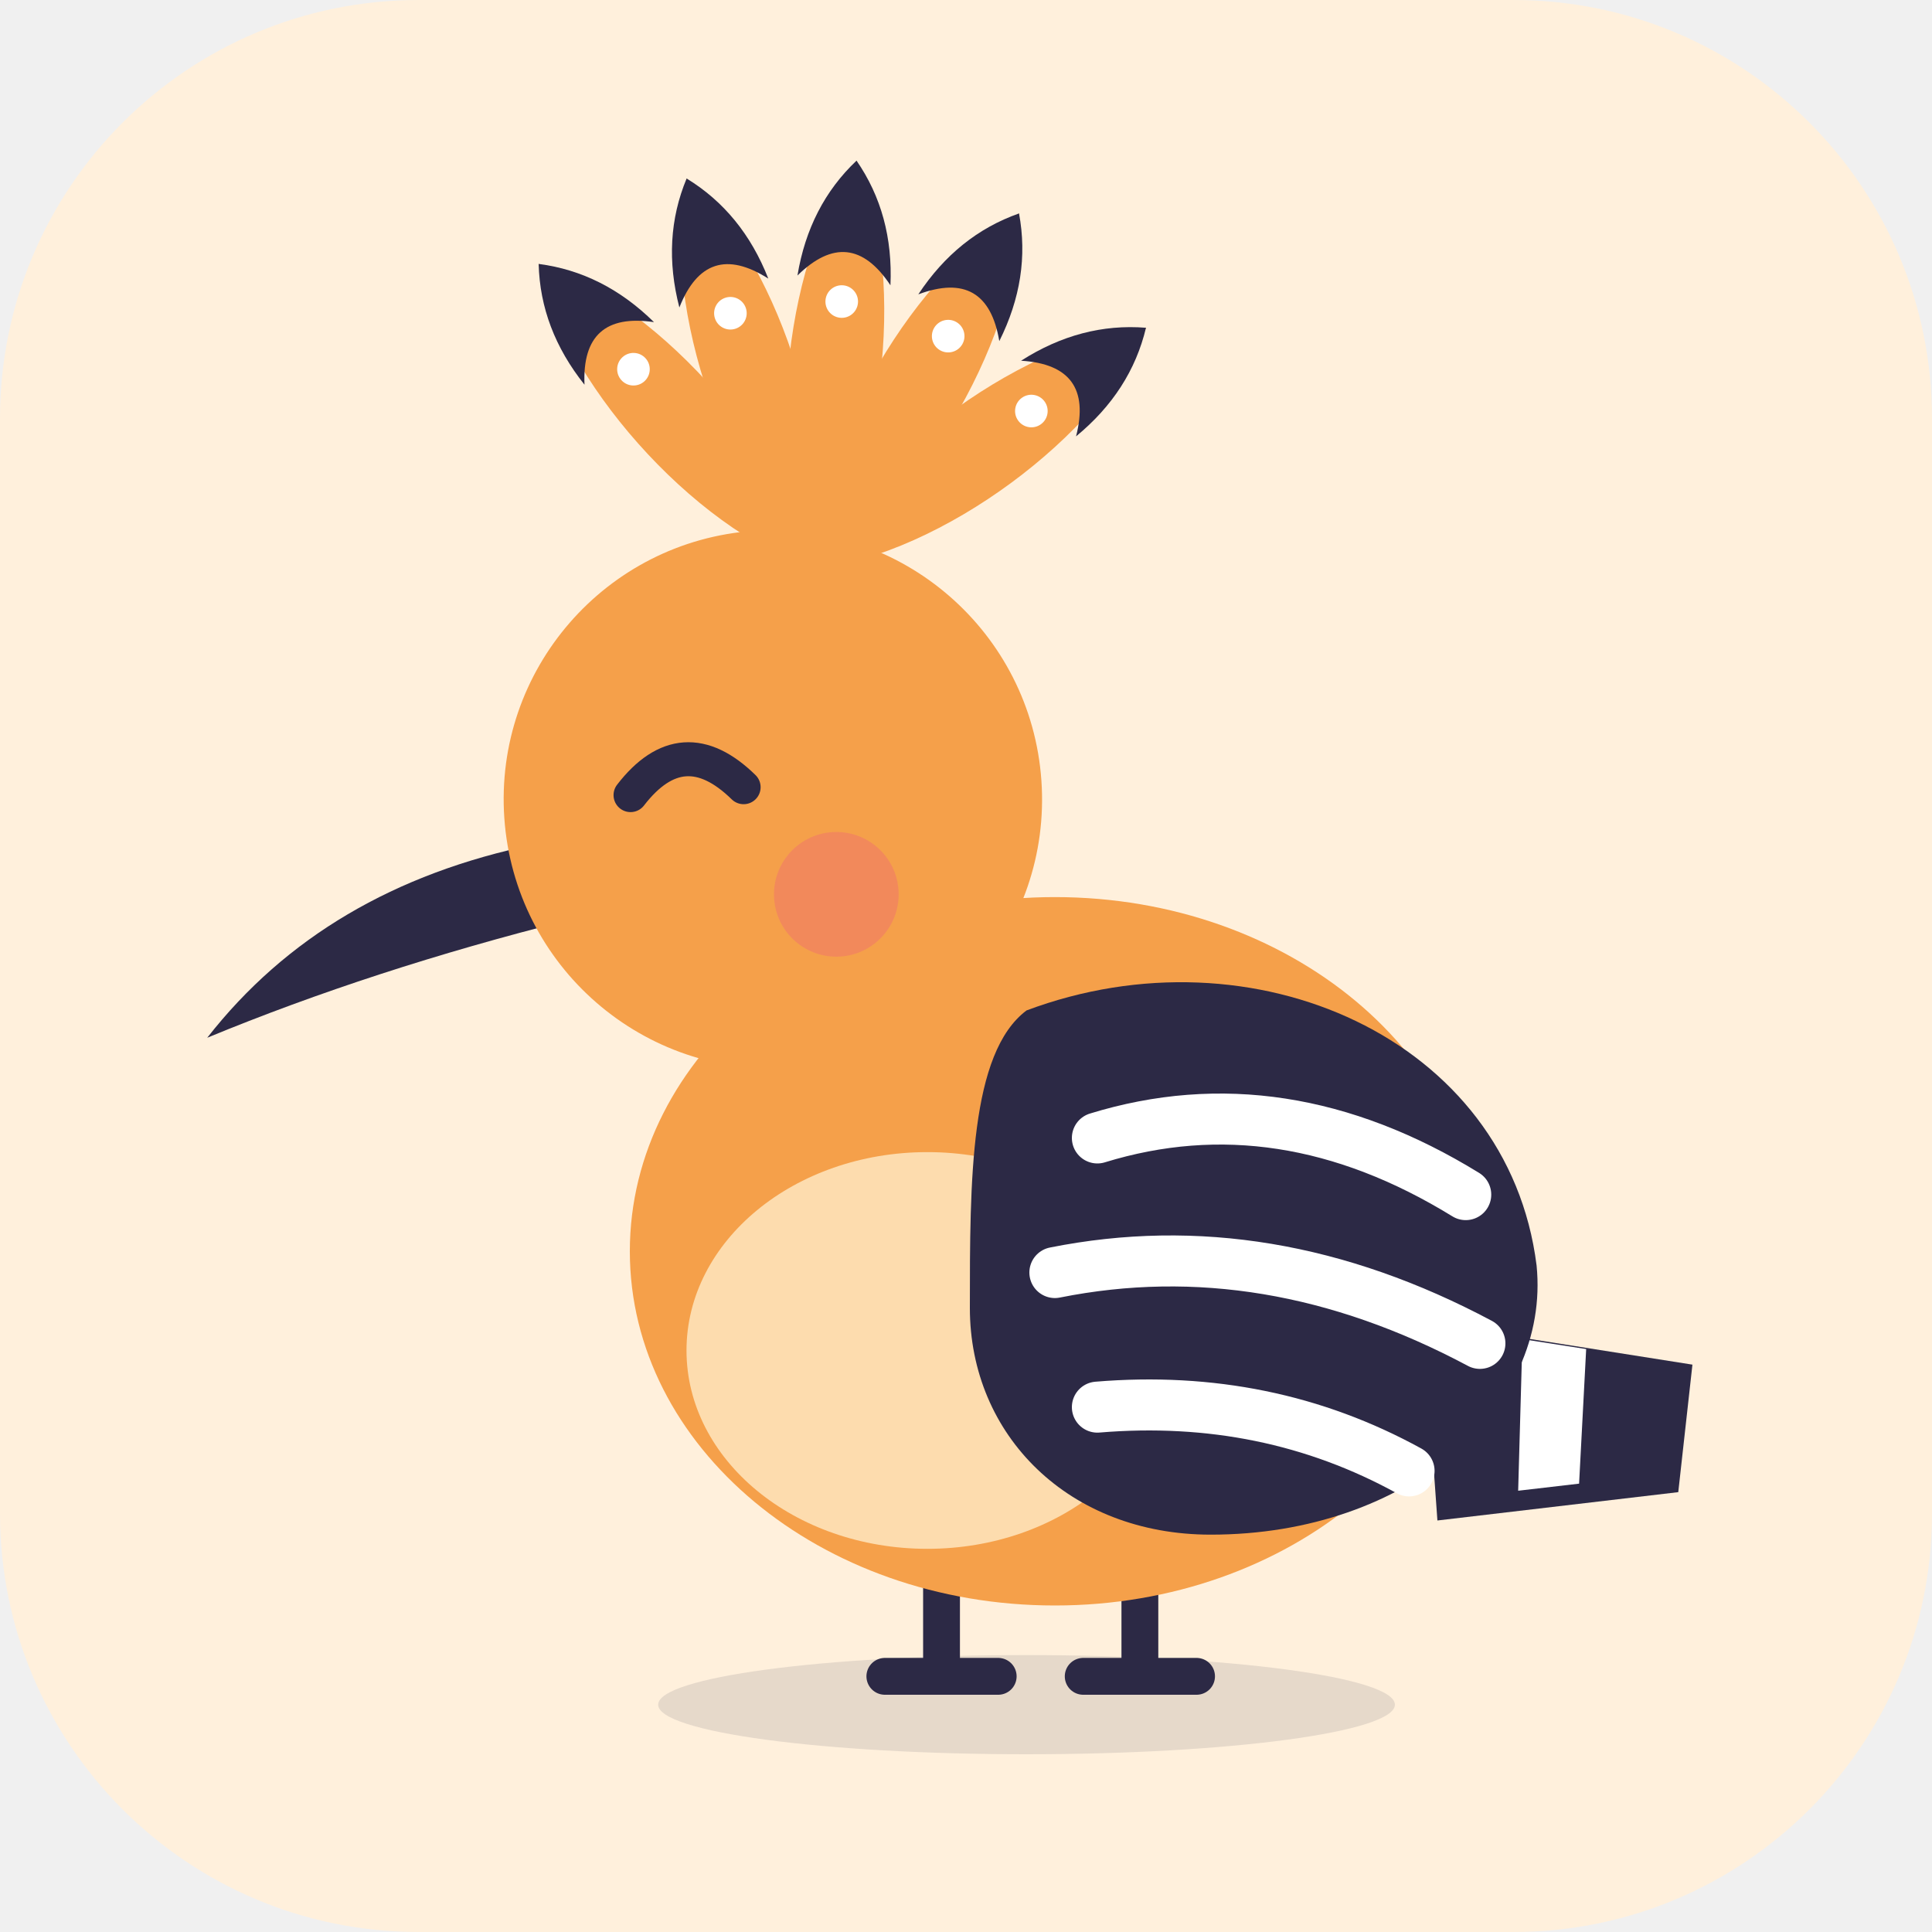
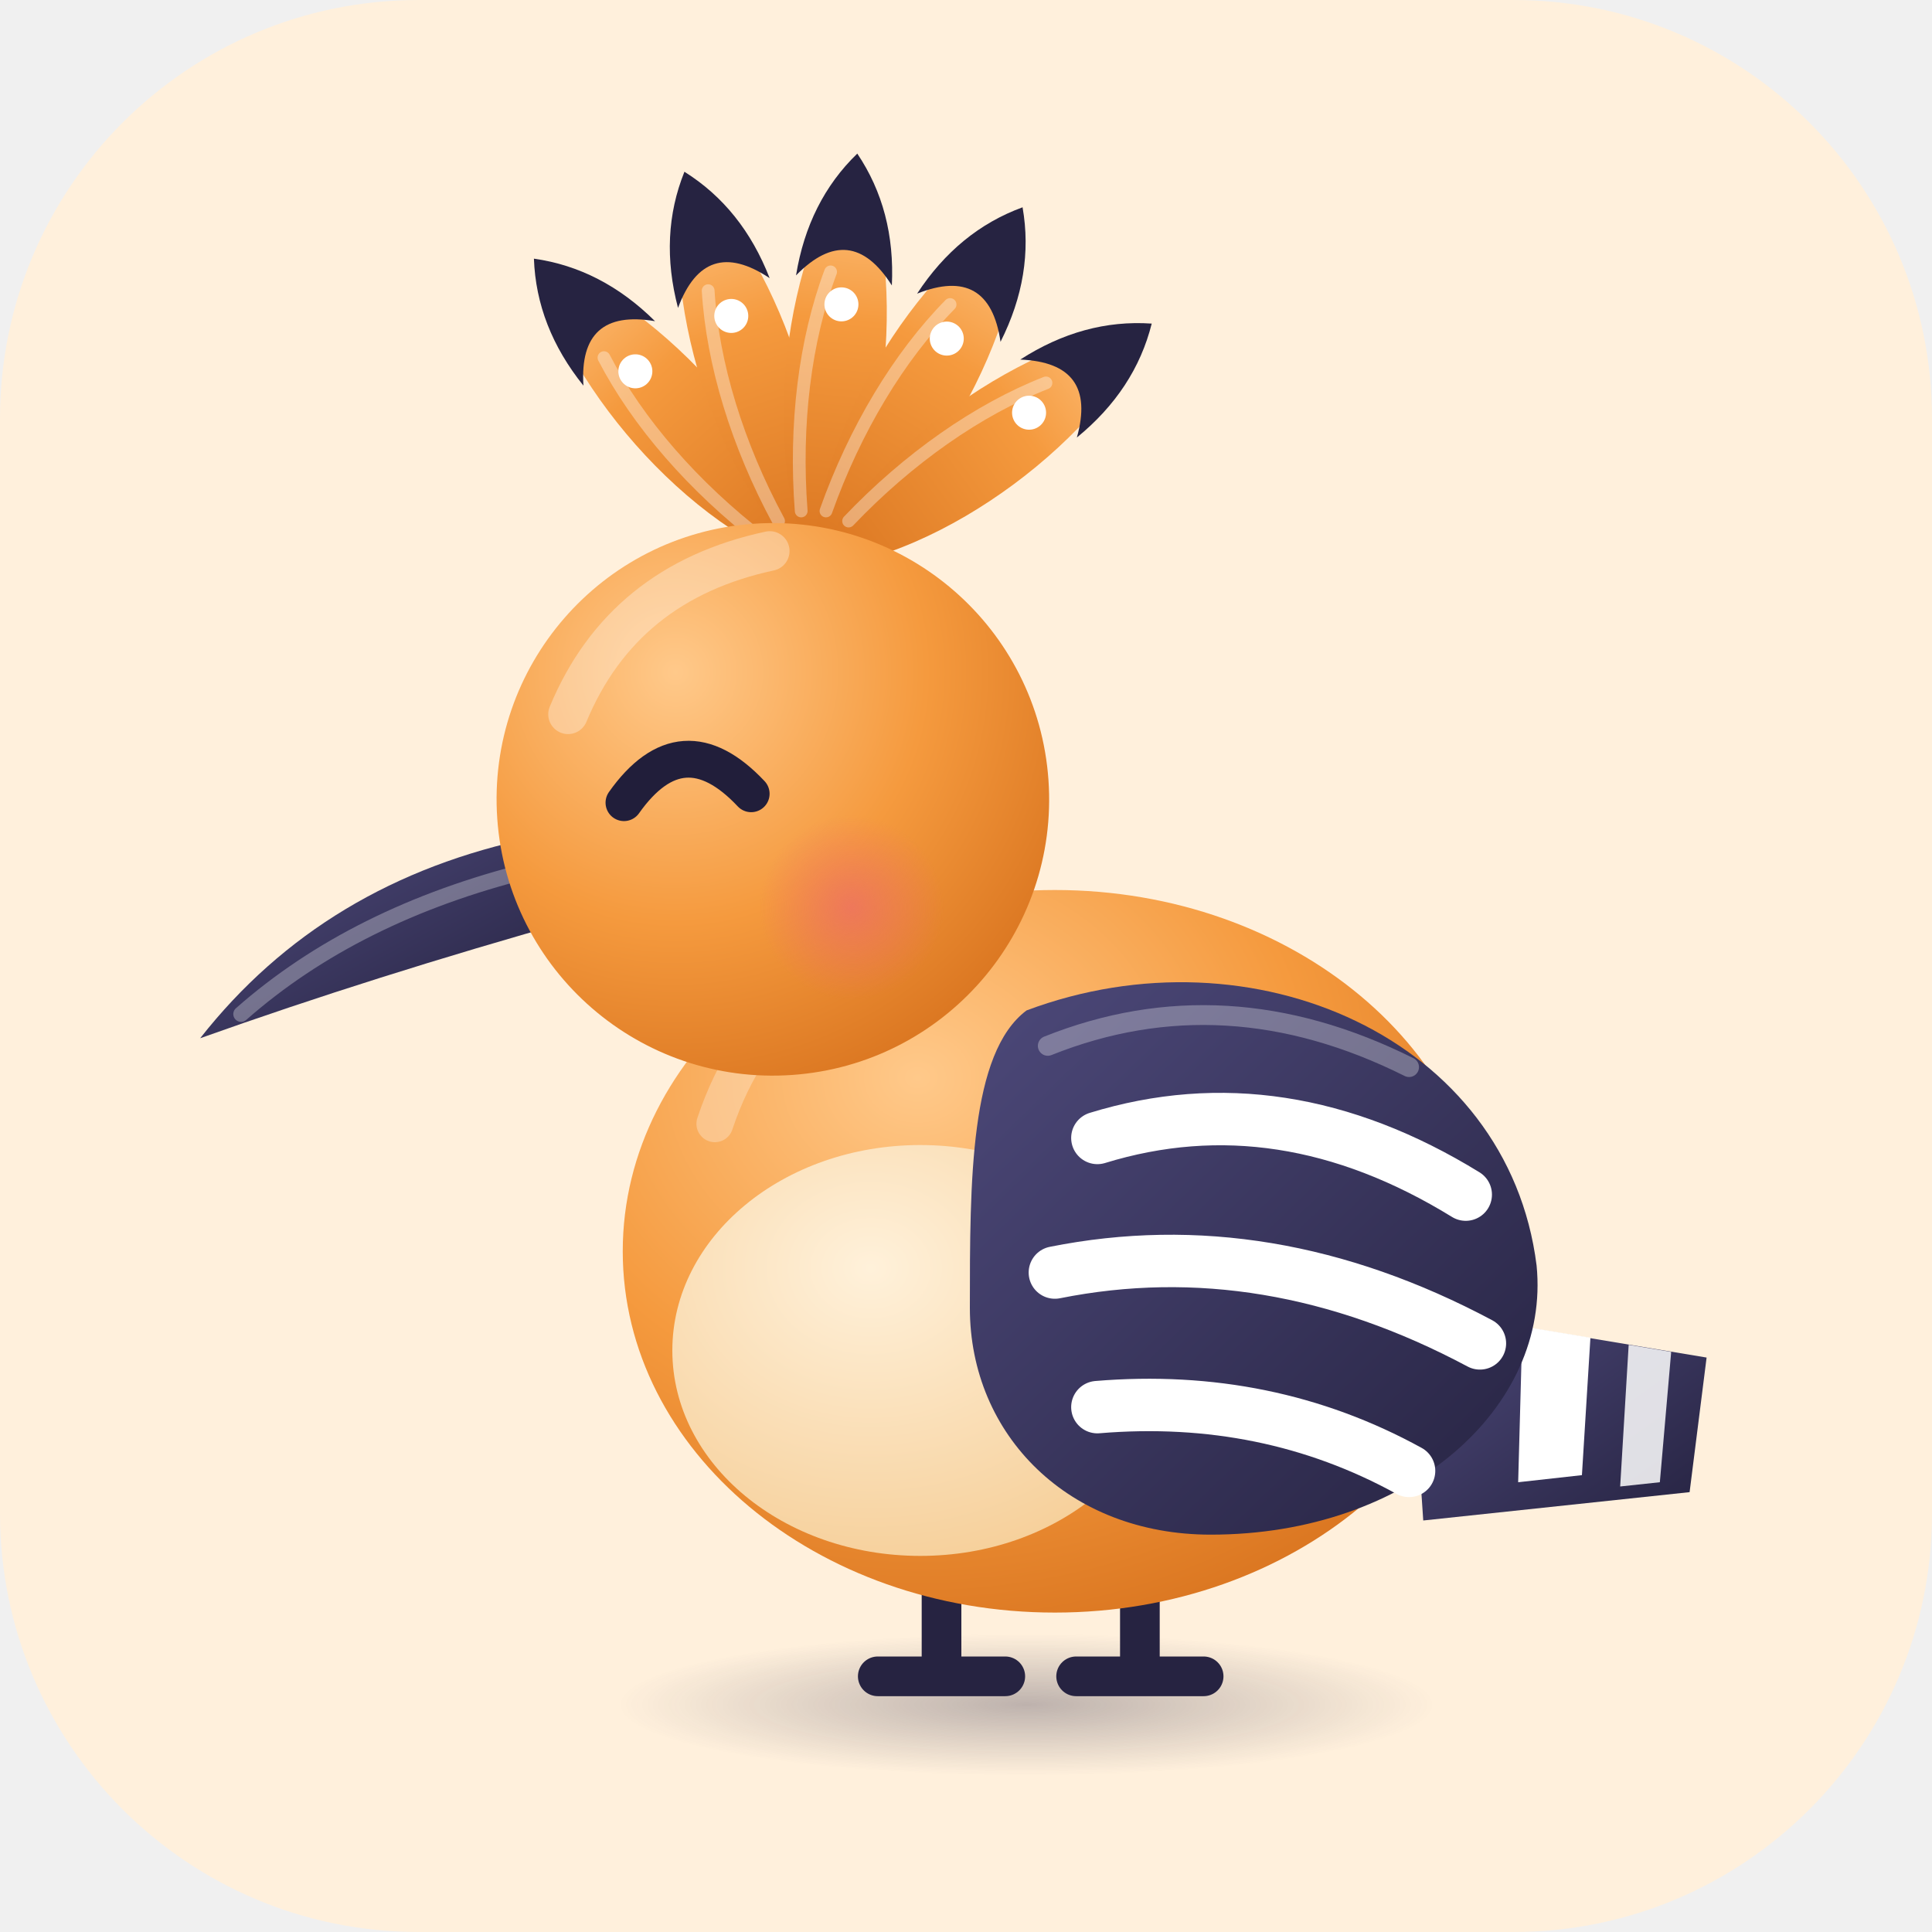
<svg xmlns="http://www.w3.org/2000/svg" viewBox="0 0 120 120">
  <rect width="120" height="120" rx="26" fill="#fff0dc" />
  <g transform="translate(9.2 8.2) scale(0.88)">
-     <ellipse cx="62" cy="111" rx="26" ry="3.500" fill="#2c2945" opacity=".12" />
-     <path d="M90 84l19 3-1 9-17 2z" fill="#2c2945" />
-     <path d="M97 85.200l4.500.700-.500 9.500-4.300.500z" fill="#fff" />
-     <g stroke="#2c2945" stroke-width="2.600" stroke-linecap="round" fill="none">
-       <path d="M56 101v8m-4 0h8M70 101v8m-4 0h8" />
-     </g>
-     <ellipse cx="64" cy="79" rx="30" ry="25" fill="#f5a04a" />
-     <ellipse cx="55" cy="86" rx="17" ry="14" fill="#fddcae" />
-     <path d="M62 62c16-6 34 2 36 18 1 10-9 19-23 19-10 0-17-7-17-16 0-9 0-18 4-21z" fill="#2c2945" />
-     <g stroke="#fff" stroke-width="3.600" fill="none" stroke-linecap="round">
-       <path d="M67 71q13-4 26 4M64 80.500q15-3 30 5M67 90q12-1 22 4.500" />
-     </g>
-     <g class="mascot-head" transform="rotate(-4 46 60)">
-       <g class="mascot-feather" transform="translate(49 31) rotate(-38)">
-         <path d="M0 0C-4.500-8-4.200-22 0-29 4.200-22 4.500-8 0 0Z" fill="#f5a04a" />
-         <path d="M-3.300-20.500Q0-24.500 3.300-20.500 3-25.500 0-29-3-25.500-3.300-20.500Z" fill="#2c2945" />
-         <circle cx="0" cy="-19" r="1.150" fill="#fff" />
+     <defs>
+       <radialGradient id="hh-body" cx="34%" cy="26%" r="82%">
+         <stop offset="0" stop-color="#ffc98a" />
+         <stop offset=".55" stop-color="#f59a3e" />
+         <stop offset="1" stop-color="#d9741f" />
+       </radialGradient>
+       <radialGradient id="hh-belly" cx="40%" cy="30%" r="75%">
+         <stop offset="0" stop-color="#fff1da" />
+         <stop offset="1" stop-color="#f6cf99" />
+       </radialGradient>
+       <linearGradient id="hh-ink" x1="0" y1="0" x2="1" y2="1">
+         <stop offset="0" stop-color="#4d497a" />
+         <stop offset="1" stop-color="#262341" />
+       </linearGradient>
+       <linearGradient id="hh-feather" x1="0" y1="1" x2="0" y2="0">
+         <stop offset="0" stop-color="#d9741f" />
+         <stop offset=".6" stop-color="#f59a3e" />
+         <stop offset="1" stop-color="#ffc98a" />
+       </linearGradient>
+       <radialGradient id="hh-shadow">
+         <stop offset="0" stop-color="#262341" stop-opacity=".3" />
+         <stop offset="1" stop-color="#262341" stop-opacity="0" />
+       </radialGradient>
+       <radialGradient id="hh-blush">
+         <stop offset="0" stop-color="#ee6f66" stop-opacity=".75" />
+         <stop offset="1" stop-color="#ee6f66" stop-opacity="0" />
+       </radialGradient>
+     </defs>
+     <ellipse cx="62" cy="111" rx="29" ry="5" fill="url(#hh-shadow)" />
+     <g class="m-bob">
+       <g class="m-tail">
+         <path d="M89 83l21 3.500-1.200 9.500L90 98z" fill="url(#hh-ink)" />
+         <path d="M97 84.300l4.800.800-.600 9.700-4.500.500z" fill="#fff" />
+         <path d="M104.500 85.600l3 .500-.800 9.200-2.800.300z" fill="#fff" opacity=".85" />
      </g>
-       <g class="mascot-feather" transform="translate(49 31) rotate(-14)">
-         <path d="M0 0C-4.500-8-4.200-22 0-29 4.200-22 4.500-8 0 0Z" fill="#f5a04a" />
-         <path d="M-3.300-20.500Q0-24.500 3.300-20.500 3-25.500 0-29-3-25.500-3.300-20.500Z" fill="#2c2945" />
-         <circle cx="0" cy="-19" r="1.150" fill="#fff" />
+       <g stroke="#262341" stroke-width="2.800" stroke-linecap="round" fill="none">
+         <path d="M56 100v9m-4.500 0h9M70 100v9m-4.500 0h9" />
      </g>
-       <g class="mascot-feather" transform="translate(49 31) rotate(10)">
-         <path d="M0 0C-4.500-8-4.200-22 0-29 4.200-22 4.500-8 0 0Z" fill="#f5a04a" />
-         <path d="M-3.300-20.500Q0-24.500 3.300-20.500 3-25.500 0-29-3-25.500-3.300-20.500Z" fill="#2c2945" />
-         <circle cx="0" cy="-19" r="1.150" fill="#fff" />
+       <ellipse cx="64" cy="79" rx="30.500" ry="25.500" fill="url(#hh-body)" />
+       <ellipse cx="54.500" cy="86" rx="17.500" ry="14.500" fill="url(#hh-belly)" />
+       <path d="M40 70Q44 58 58 55.500" fill="none" stroke="#fff" stroke-width="2.600" stroke-linecap="round" opacity=".28" />
+       <g class="m-wing">
+         <path d="M62 62c16-6 34 2 36 18 1 10-9 19-23 19-10 0-17-7-17-16 0-9 0-18 4-21z" fill="url(#hh-ink)" />
+         <g stroke="#fff" stroke-width="3.700" fill="none" stroke-linecap="round">
+           <path d="M67 71q13-4 26 4M64 80.500q15-3 30 5M67 90q12-1 22 4.500" />
+         </g>
+         <path d="M63.500 64.500Q76 59.500 89 66" fill="none" stroke="#fff" stroke-width="1.400" stroke-linecap="round" opacity=".3" />
      </g>
-       <g class="mascot-feather" transform="translate(49 31) rotate(34)">
-         <path d="M0 0C-4.500-8-4.200-22 0-29 4.200-22 4.500-8 0 0Z" fill="#f5a04a" />
-         <path d="M-3.300-20.500Q0-24.500 3.300-20.500 3-25.500 0-29-3-25.500-3.300-20.500Z" fill="#2c2945" />
-         <circle cx="0" cy="-19" r="1.150" fill="#fff" />
+       <g class="mascot-head" transform="rotate(-4 46 60)">
+         <g class="mascot-feather" transform="translate(49 31) rotate(-38)">
+           <path d="M0 0C-4.800-8-4.400-22 0-29.500 4.400-22 4.800-8 0 0Z" fill="url(#hh-feather)" />
+           <path d="M-3.400-20.500Q0-24.800 3.400-20.500 3.100-25.800 0-29.500-3.100-25.800-3.400-20.500Z" fill="#262341" />
+           <circle cx="0" cy="-18.800" r="1.200" fill="#fff" />
+           <path d="M-1.300-4C-2.400-10-2.300-16-1-21" fill="none" stroke="#fff" stroke-width=".900" stroke-linecap="round" opacity=".35" />
+         </g>
+         <g class="mascot-feather" transform="translate(49 31) rotate(-14)">
+           <path d="M0 0C-4.800-8-4.400-22 0-29.500 4.400-22 4.800-8 0 0Z" fill="url(#hh-feather)" />
+           <path d="M-3.400-20.500Q0-24.800 3.400-20.500 3.100-25.800 0-29.500-3.100-25.800-3.400-20.500Z" fill="#262341" />
+           <circle cx="0" cy="-18.800" r="1.200" fill="#fff" />
+           <path d="M-1.300-4C-2.400-10-2.300-16-1-21" fill="none" stroke="#fff" stroke-width=".900" stroke-linecap="round" opacity=".35" />
+         </g>
+         <g class="mascot-feather" transform="translate(49 31) rotate(10)">
+           <path d="M0 0C-4.800-8-4.400-22 0-29.500 4.400-22 4.800-8 0 0Z" fill="url(#hh-feather)" />
+           <path d="M-3.400-20.500Q0-24.800 3.400-20.500 3.100-25.800 0-29.500-3.100-25.800-3.400-20.500Z" fill="#262341" />
+           <circle cx="0" cy="-18.800" r="1.200" fill="#fff" />
+           <path d="M-1.300-4C-2.400-10-2.300-16-1-21" fill="none" stroke="#fff" stroke-width=".900" stroke-linecap="round" opacity=".35" />
+         </g>
+         <g class="mascot-feather" transform="translate(49 31) rotate(34)">
+           <path d="M0 0C-4.800-8-4.400-22 0-29.500 4.400-22 4.800-8 0 0Z" fill="url(#hh-feather)" />
+           <path d="M-3.400-20.500Q0-24.800 3.400-20.500 3.100-25.800 0-29.500-3.100-25.800-3.400-20.500Z" fill="#262341" />
+           <circle cx="0" cy="-18.800" r="1.200" fill="#fff" />
+           <path d="M-1.300-4C-2.400-10-2.300-16-1-21" fill="none" stroke="#fff" stroke-width=".900" stroke-linecap="round" opacity=".35" />
+         </g>
+         <g class="mascot-feather" transform="translate(49 31) rotate(58)">
+           <path d="M0 0C-4.800-8-4.400-22 0-29.500 4.400-22 4.800-8 0 0Z" fill="url(#hh-feather)" />
+           <path d="M-3.400-20.500Q0-24.800 3.400-20.500 3.100-25.800 0-29.500-3.100-25.800-3.400-20.500Z" fill="#262341" />
+           <circle cx="0" cy="-18.800" r="1.200" fill="#fff" />
+           <path d="M-1.300-4C-2.400-10-2.300-16-1-21" fill="none" stroke="#fff" stroke-width=".900" stroke-linecap="round" opacity=".35" />
+         </g>
+         <path d="M28 48.500Q13 50.500 3.500 61 16 57.500 30.500 54.500Z" fill="url(#hh-ink)" />
+         <path d="M27.500 50.800Q15 53 6.500 59.500" fill="none" stroke="#fff" stroke-width="1.100" stroke-linecap="round" opacity=".3" />
+         <circle cx="45" cy="47" r="19.500" fill="url(#hh-body)" />
+         <path d="M31 40Q35.500 31 46 29.500" fill="none" stroke="#fff" stroke-width="2.800" stroke-linecap="round" opacity=".32" />
+         <circle cx="50" cy="55" r="6.500" fill="url(#hh-blush)" />
+         <g class="m-face">
+           <path d="M34.500 46.500Q39 41 43.500 46.500" fill="none" stroke="#211e3a" stroke-width="2.600" stroke-linecap="round" />
+         </g>
      </g>
-       <g class="mascot-feather" transform="translate(49 31) rotate(58)">
-         <path d="M0 0C-4.500-8-4.200-22 0-29 4.200-22 4.500-8 0 0Z" fill="#f5a04a" />
-         <path d="M-3.300-20.500Q0-24.500 3.300-20.500 3-25.500 0-29-3-25.500-3.300-20.500Z" fill="#2c2945" />
-         <circle cx="0" cy="-19" r="1.150" fill="#fff" />
-       </g>
-       <path d="M28 49Q13 51 4 61 16 57 30 54.500Z" fill="#2c2945" />
-       <circle cx="45" cy="47" r="19" fill="#f5a04a" />
-       <circle cx="49" cy="54" r="4.400" fill="#f0766a" opacity=".55" />
-       <path d="M35 46 Q39 41.500 43 46" fill="none" stroke="#2c2945" stroke-width="2.400" stroke-linecap="round" />
    </g>
  </g>
</svg>
